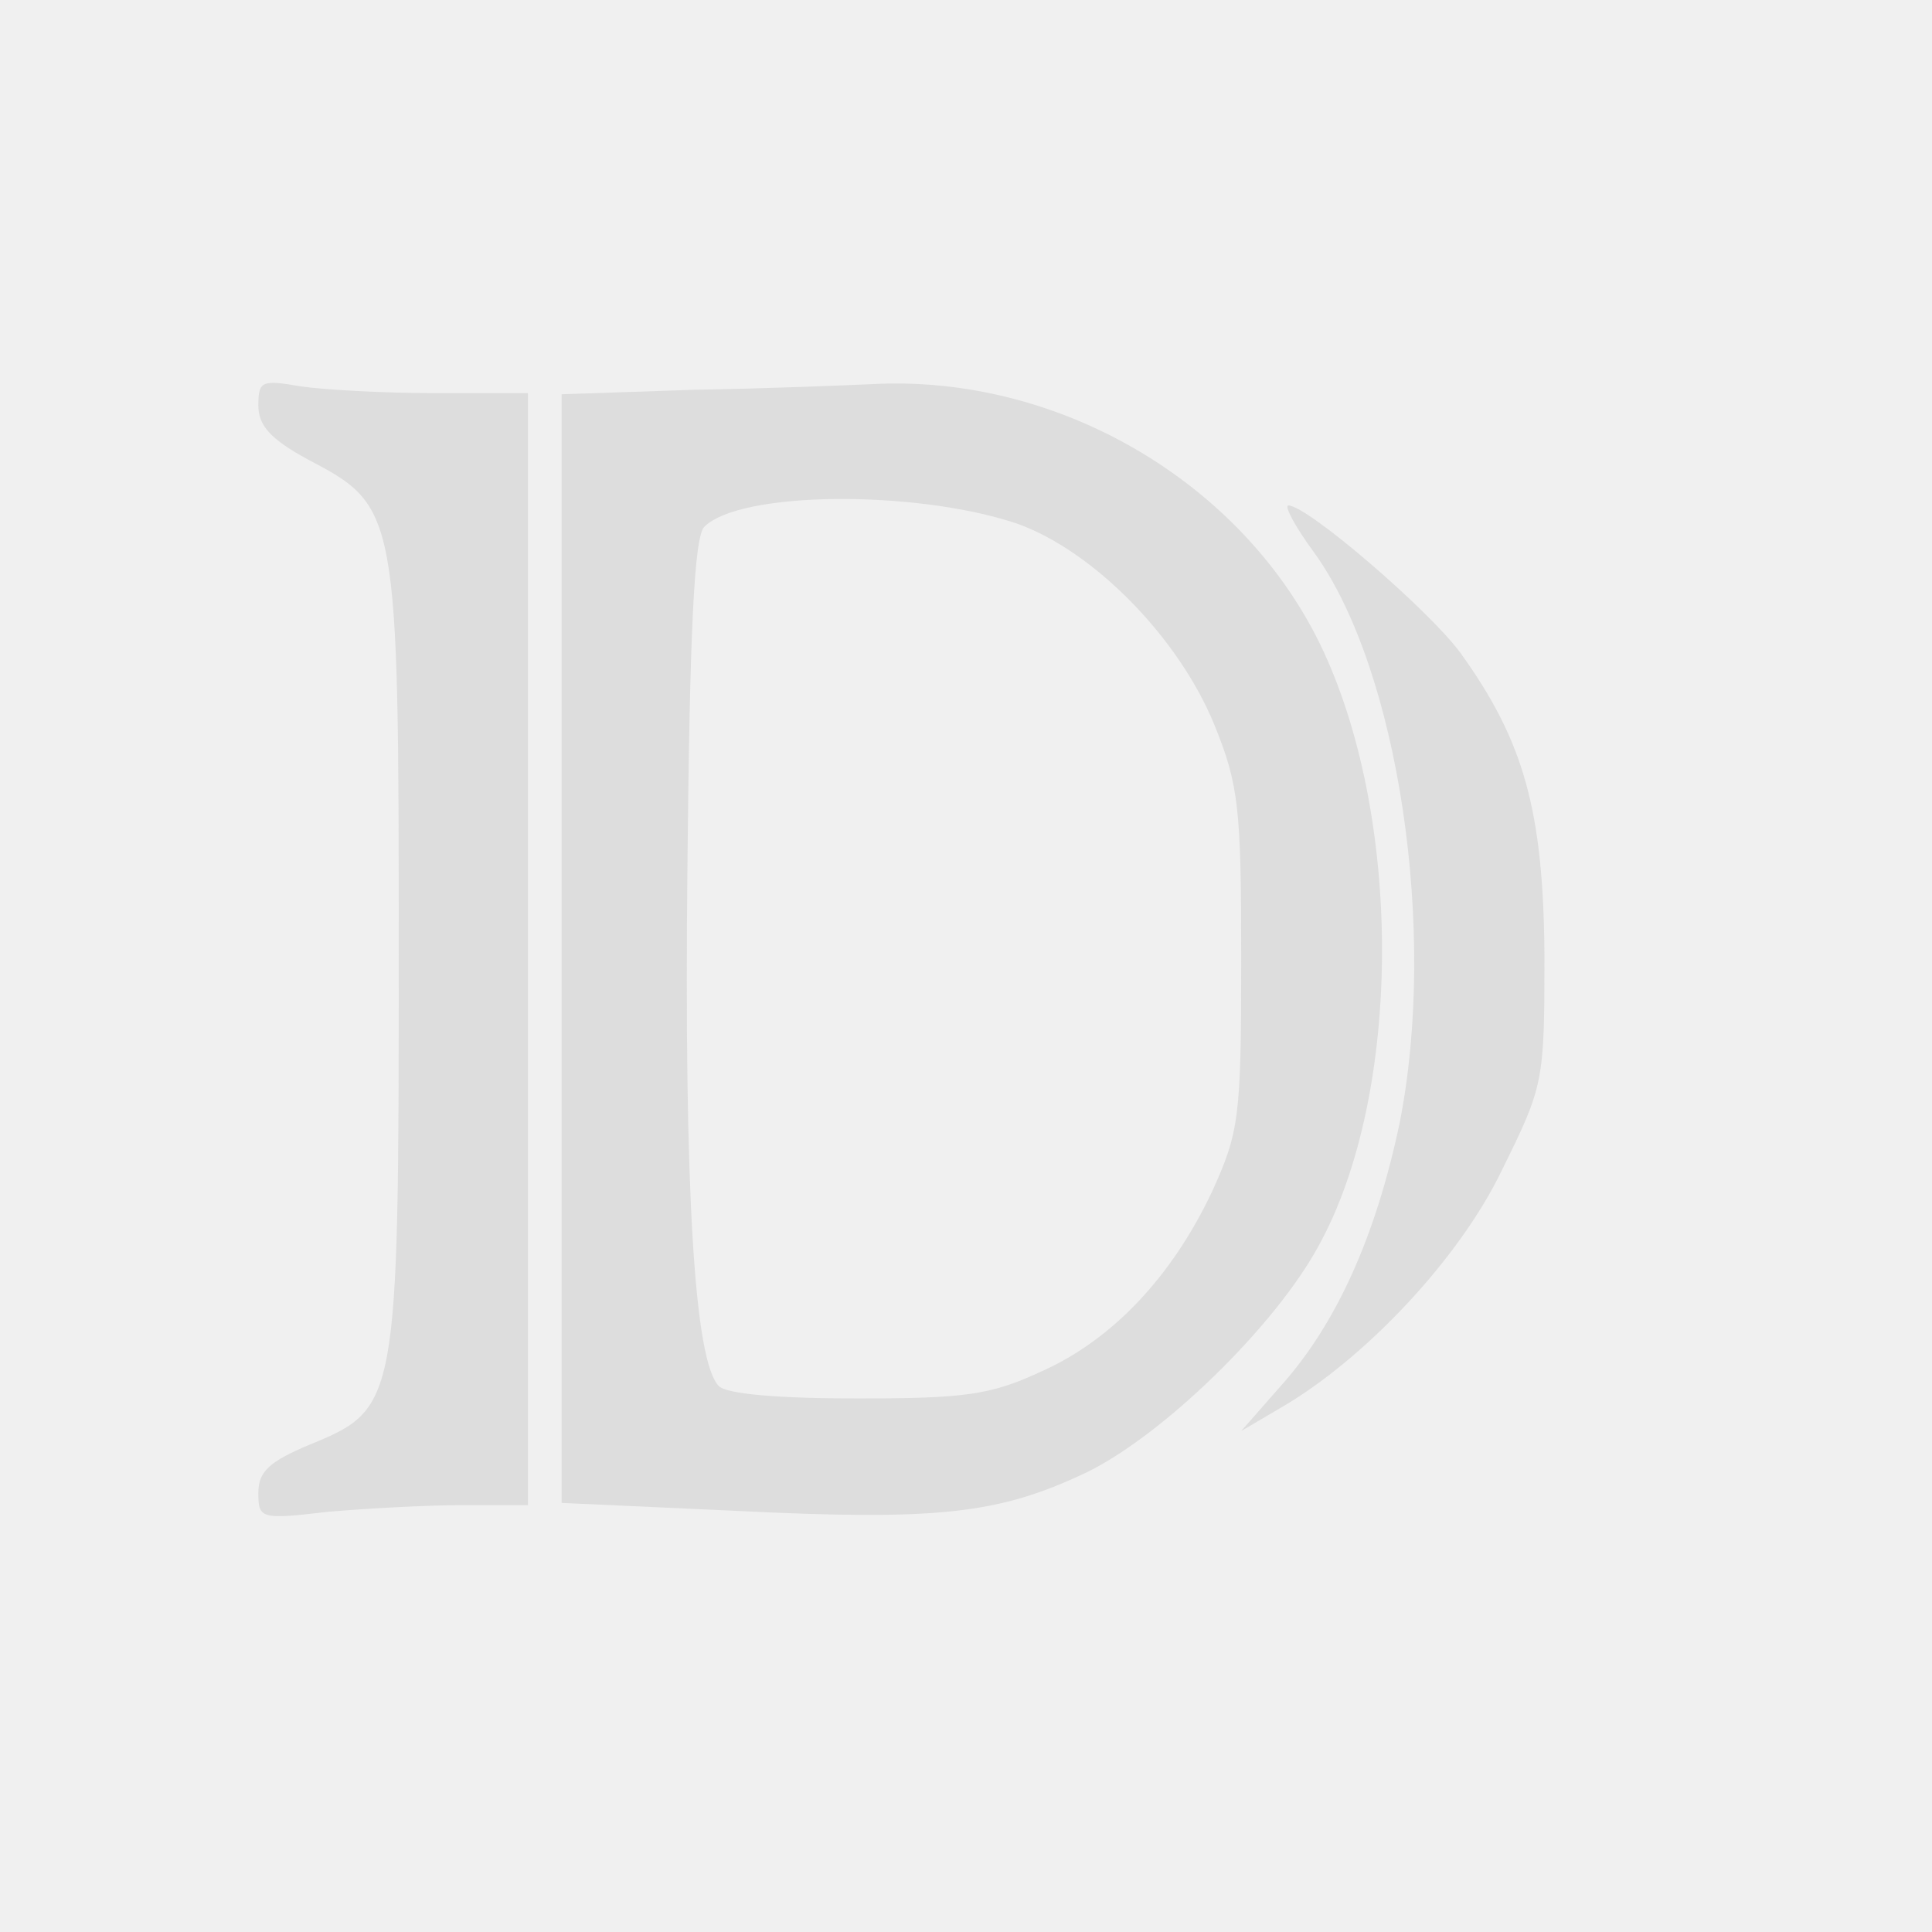
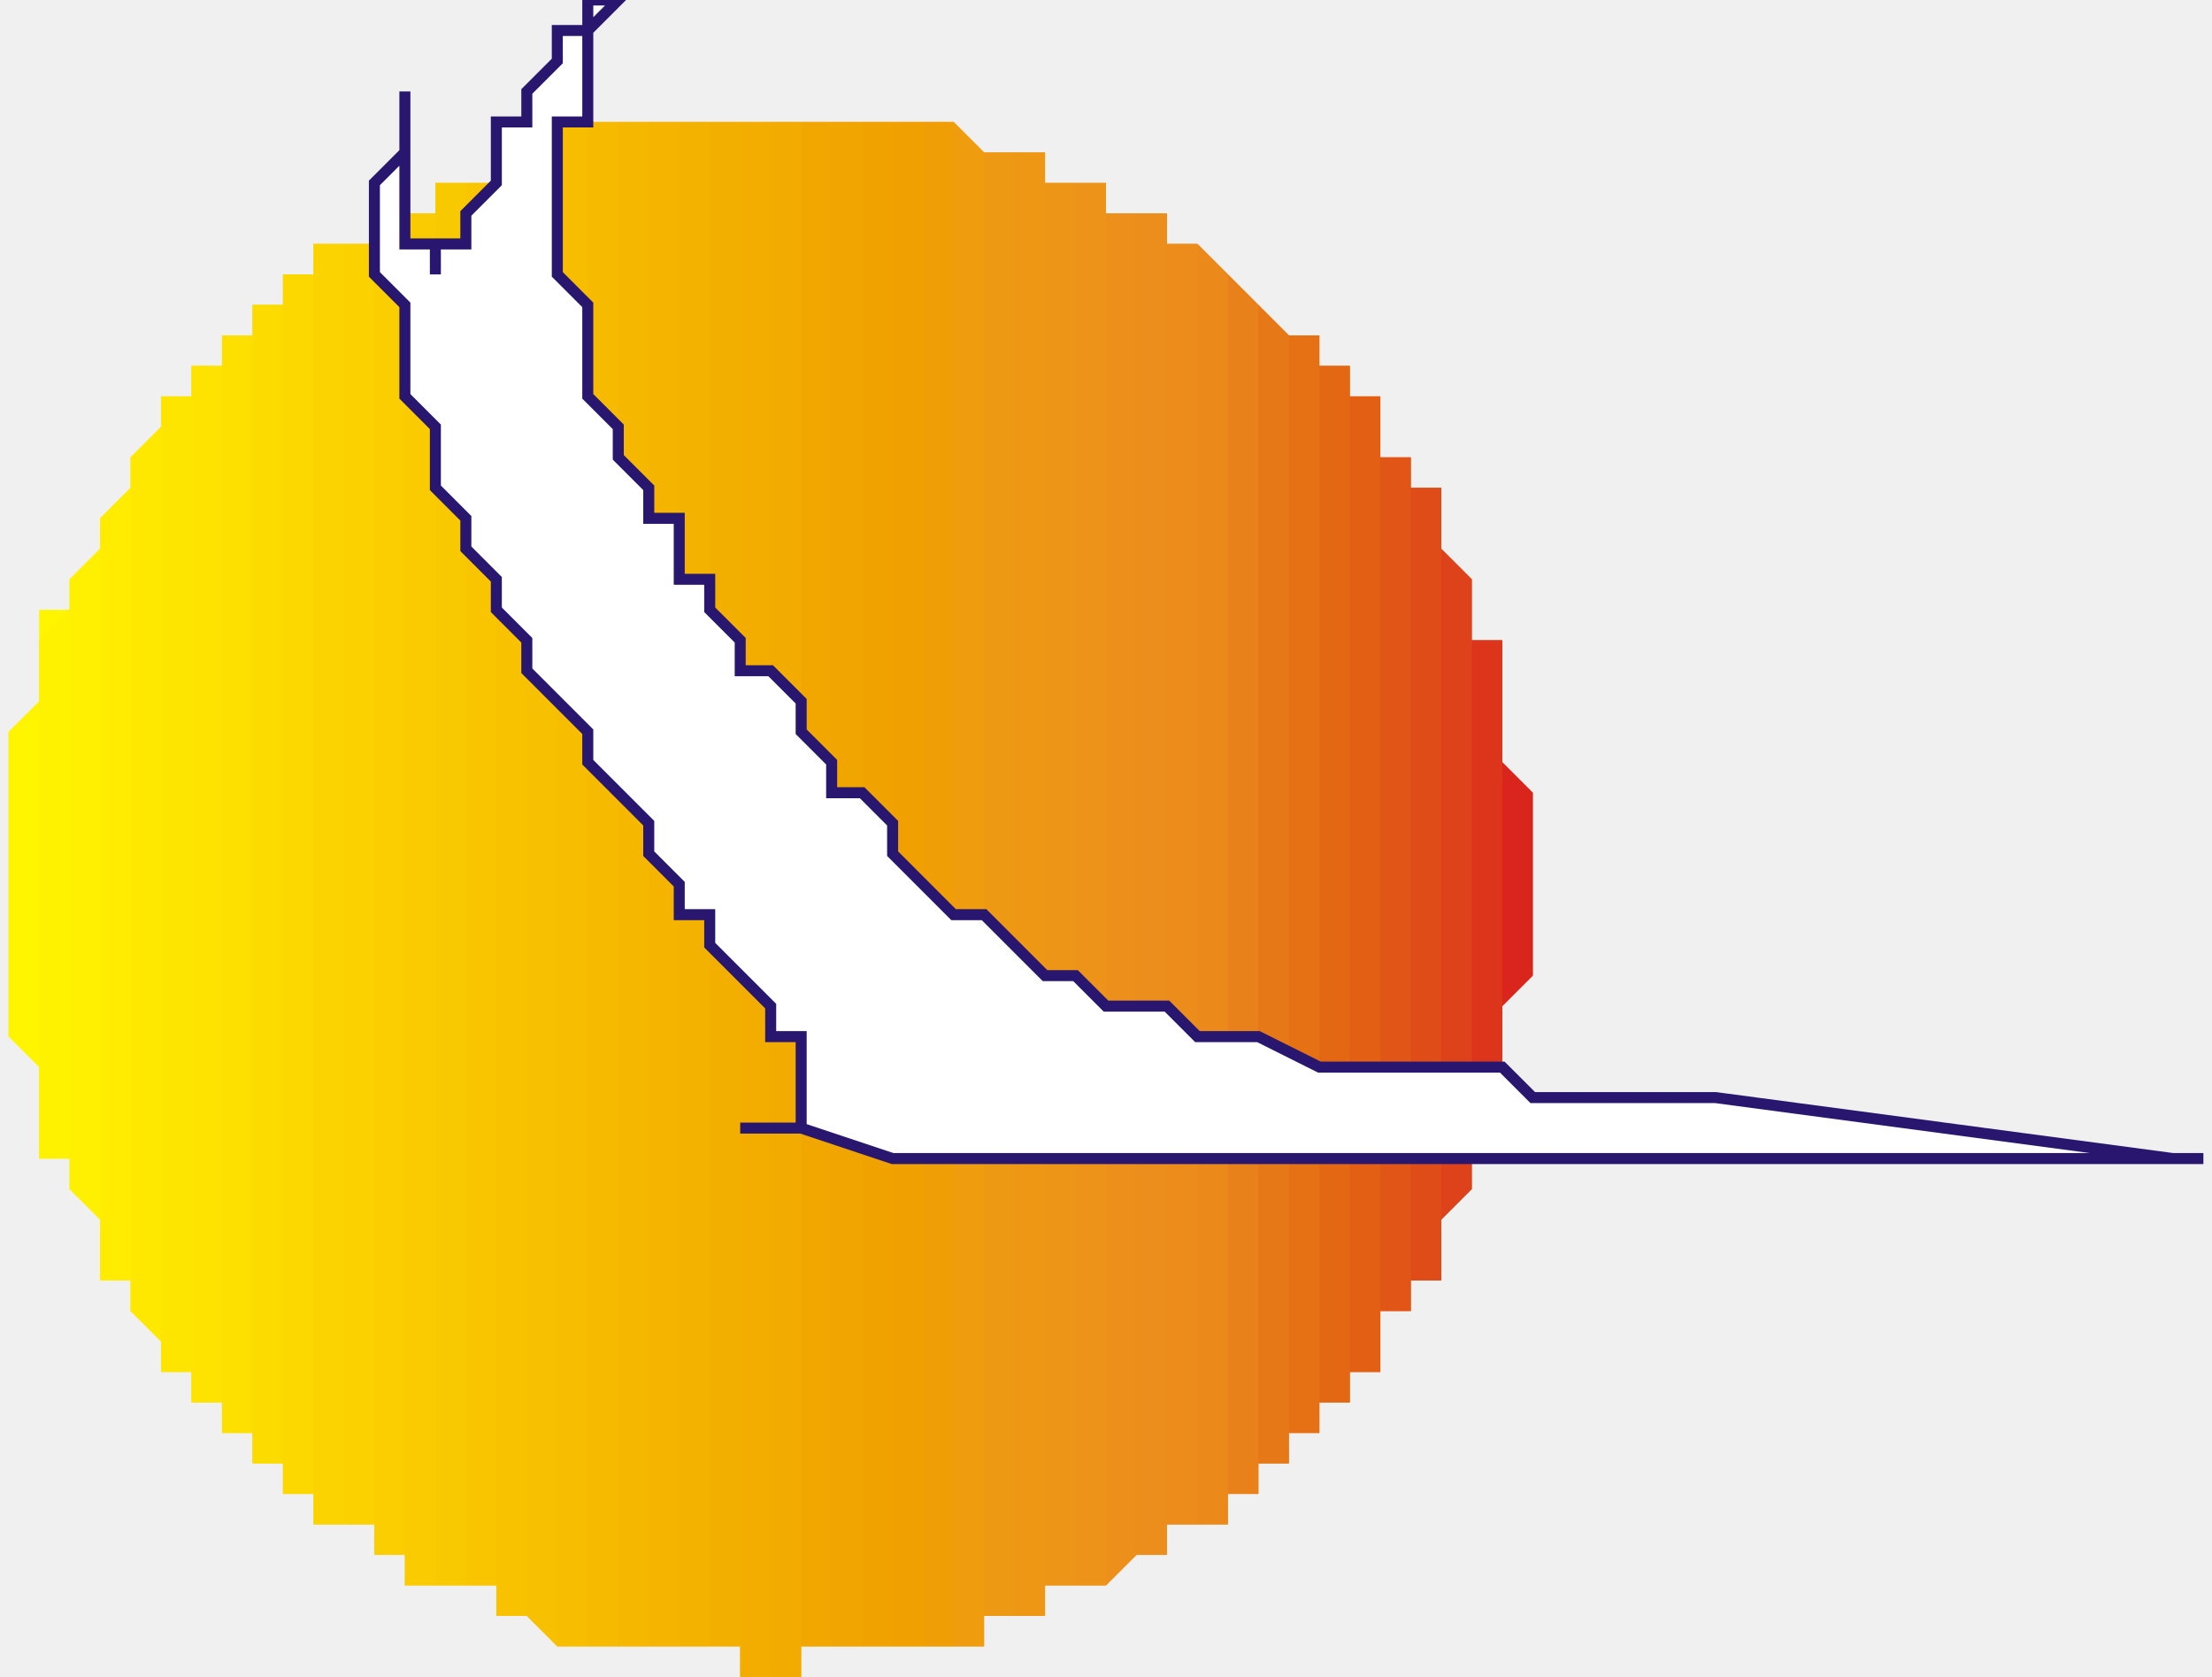
- <svg xmlns="http://www.w3.org/2000/svg" version="1.0" width="38pt" height="38pt" viewBox="0 0 172 172" preserveAspectRatio="xMidYMid meet">
-   <g transform="translate(0,172) scale(0.1,-0.1)" fill="#dddddd" stroke="none">
-     <path d="M230 1359 c0 -18 11 -30 44 -48 80 -42 81 -45 81 -441 0 -400 -1 -404 -79 -436 -36 -15 -46 -24 -46 -43 0 -23 2 -24 61 -17 34 3 88 6 120 6 l59 0 0 495 0 495 -82 0 c-46 0 -100 3 -120 6 -35 6 -38 5 -38 -17z" />
-     <path d="M618 1373 l-118 -4 0 -493 0 -494 154 -7 c181 -9 235 -3 313 34 68 33 168 130 207 202 75 136 75 384 1 536 -71 145 -234 240 -399 231 -23 -1 -94 -4 -158 -5z m287 -119 c68 -24 144 -101 176 -179 22 -54 24 -75 24 -210 0 -141 -2 -153 -26 -206 -36 -76 -89 -132 -152 -160 -45 -21 -68 -24 -164 -24 -71 0 -116 4 -123 11 -22 22 -31 175 -28 463 2 208 6 293 15 302 32 32 188 33 278 3z" />
-     <path d="M1170 1228 c75 -104 110 -337 76 -508 -21 -100 -56 -178 -105 -233 l-36 -41 34 20 c75 43 160 133 198 212 37 75 38 78 38 191 -1 129 -18 191 -75 270 -28 38 -136 131 -153 131 -4 0 6 -19 23 -42z" />
+ <svg xmlns="http://www.w3.org/2000/svg" xml:space="preserve" width="0.661in" height="0.501in" version="1.1" style="shape-rendering:geometricPrecision; text-rendering:geometricPrecision; image-rendering:optimizeQuality; fill-rule:evenodd; clip-rule:evenodd" viewBox="0 0 72 55">
+   <defs>
+     <style type="text/css">
+    
+     .str0 {stroke:#28166F;stroke-width:0.361}
+     .fil51 {fill:none}
+     .fil49 {fill:#DA251D}
+     .fil48 {fill:#DC351B}
+     .fil47 {fill:#DE421A}
+     .fil46 {fill:#DF4C18}
+     .fil45 {fill:#E15616}
+     .fil44 {fill:#E35F13}
+     .fil43 {fill:#E46813}
+     .fil42 {fill:#E67115}
+     .fil41 {fill:#E77817}
+     .fil40 {fill:#E9811A}
+     .fil39 {fill:#EB8A1B}
+     .fil38 {fill:#EB8C1B}
+     .fil37 {fill:#EC8E1C}
+     .fil36 {fill:#EC901B}
+     .fil35 {fill:#ED9319}
+     .fil34 {fill:#ED9517}
+     .fil33 {fill:#EE9715}
+     .fil32 {fill:#EE9913}
+     .fil31 {fill:#EF9C0F}
+     .fil30 {fill:#EF9E06}
+     .fil29 {fill:#F0A100}
+     .fil28 {fill:#F0A300}
+     .fil27 {fill:#F1A500}
+     .fil26 {fill:#F1A700}
+     .fil25 {fill:#F2AB00}
+     .fil24 {fill:#F3AD00}
+     .fil23 {fill:#F3AF00}
+     .fil22 {fill:#F4B200}
+     .fil21 {fill:#F5B400}
+     .fil20 {fill:#F5B700}
+     .fil19 {fill:#F6BA00}
+     .fil18 {fill:#F7BD00}
+     .fil17 {fill:#F7C000}
+     .fil16 {fill:#F8C200}
+     .fil15 {fill:#F8C500}
+     .fil14 {fill:#F9C900}
+     .fil13 {fill:#FACB00}
+     .fil12 {fill:#FACE00}
+     .fil11 {fill:#FBD100}
+     .fil10 {fill:#FBD400}
+     .fil9 {fill:#FCD800}
+     .fil8 {fill:#FCDB00}
+     .fil7 {fill:#FDDF00}
+     .fil6 {fill:#FEE200}
+     .fil5 {fill:#FEE500}
+     .fil4 {fill:#FEE800}
+     .fil3 {fill:#FFEC00}
+     .fil2 {fill:#FFEF00}
+     .fil1 {fill:#FFF200}
+     .fil0 {fill:#FFF500}
+     .fil50 {fill:white}
+    
+   </style>
+   </defs>
+   <g id="Layer_x0020_1">
+     <g id="_744005840">
+       <polygon class="fil0" points="1,22 1,36 1,36 1,35 1,35 1,34 0,34 0,34 0,33 0,33 0,32 0,32 0,32 0,31 0,30 0,30 0,30 0,29 0,29 0,28 0,28 0,27 0,27 0,26 0,26 0,25 0,25 0,25 0,24 1,24 1,23 1,23 1,22 " />
+       <polygon class="fil0" points="2,19 2,39 2,38 1,38 1,37 1,37 1,36 1,35 1,35 0,34 0,34 0,33 0,32 0,32 0,31 0,30 0,30 0,29 0,29 0,28 0,27 0,26 0,26 0,25 0,25 0,24 1,23 1,23 1,22 1,21 1,21 1,20 2,20 " />
+       <polygon class="fil1" points="1,36 1,22 1,21 1,21 2,20 2,20 2,19 3,18 3,18 3,17 3,41 3,41 3,40 2,39 2,39 2,38 1,38 1,37 " />
+       <polygon class="fil2" points="2,39 2,19 2,19 3,18 3,18 3,17 3,17 4,16 4,16 4,15 4,43 4,42 4,42 3,42 3,41 3,41 3,40 2,39 " />
+       <polygon class="fil3" points="3,41 3,17 3,17 4,16 4,16 4,16 4,15 4,15 5,14 5,14 5,44 5,44 4,43 4,43 4,43 4,42 4,42 3,42 " />
+       <polygon class="fil4" points="4,43 4,15 4,15 4,15 5,14 5,14 5,13 5,13 6,13 6,13 6,46 6,45 5,45 5,45 5,44 5,44 4,43 4,43 " />
+       <polygon class="fil5" points="5,44 5,14 5,13 5,13 6,13 6,13 6,12 6,12 7,12 7,12 7,47 7,46 6,46 6,46 6,46 6,45 5,45 5,45 " />
+       <polygon class="fil6" points="6,46 6,13 6,12 6,12 7,12 7,12 7,11 8,11 8,11 8,11 8,48 8,47 8,47 7,47 7,47 7,46 6,46 6,46 " />
+       <polygon class="fil7" points="7,47 7,12 7,11 8,11 8,11 8,11 8,10 8,10 9,10 9,10 9,48 9,48 8,48 8,48 8,48 8,47 8,47 7,47 " />
+       <polygon class="fil8" points="8,48 8,11 8,10 8,10 9,10 9,10 9,10 9,9 10,9 10,9 10,49 10,49 9,49 9,49 9,48 9,48 8,48 8,48 " />
+       <polygon class="fil9" points="9,48 9,10 9,10 9,9 10,9 10,9 10,9 10,8 11,8 11,8 11,50 11,50 10,50 10,50 10,49 10,49 9,49 9,49 " />
+       <polygon class="fil10" points="10,49 10,9 10,9 10,8 11,8 11,8 11,8 12,8 12,8 12,7 12,51 12,51 12,50 11,50 11,50 11,50 10,50 10,50 " />
+       <polygon class="fil11" points="11,50 11,8 11,8 12,8 12,8 12,7 12,7 12,7 13,7 13,7 13,51 13,51 12,51 12,51 12,51 12,51 12,50 11,50 " />
+       <polygon class="fil12" points="12,51 12,7 12,7 12,7 13,7 13,7 13,7 13,7 14,7 14,6 14,52 14,52 13,52 13,51 13,51 13,51 12,51 12,51 " />
+       <polygon class="fil13" points="13,51 13,7 13,7 13,7 14,7 14,6 14,6 14,6 15,6 15,6 15,52 15,52 14,52 14,52 14,52 14,52 13,52 13,51 " />
+       <polygon class="fil14" points="14,52 14,6 14,6 14,6 15,6 15,6 15,6 16,6 16,6 16,6 16,53 16,53 16,52 15,52 15,52 15,52 14,52 14,52 " />
+       <polygon class="fil15" points="15,52 15,6 15,6 16,6 16,6 16,6 16,6 17,5 17,5 17,5 17,53 17,53 17,53 16,53 16,53 16,53 16,52 15,52 " />
+       <polygon class="fil16" points="16,53 16,6 16,6 17,5 17,5 17,5 17,5 17,5 18,5 18,5 18,54 18,54 17,53 17,53 17,53 17,53 17,53 16,53 " />
+       <polygon class="fil17" points="17,53 17,5 17,5 17,5 18,5 18,5 18,5 18,4 19,4 19,4 19,54 19,54 18,54 18,54 18,54 18,54 17,53 17,53 " />
+       <polygon class="fil18" points="18,54 18,5 18,5 18,4 19,4 19,4 19,4 19,4 20,4 20,4 20,54 20,54 19,54 19,54 19,54 19,54 18,54 18,54 " />
+       <polygon class="fil19" points="19,54 19,4 19,4 19,4 20,4 20,4 20,4 21,4 21,4 21,4 21,54 21,54 21,54 20,54 20,54 20,54 19,54 19,54 " />
+       <polygon class="fil20" points="20,54 20,4 20,4 21,4 21,4 21,4 21,4 21,4 22,4 22,4 22,54 22,54 21,54 21,54 21,54 21,54 21,54 20,54 " />
+       <polygon class="fil21" points="21,54 21,4 21,4 21,4 22,4 22,4 22,4 22,4 23,4 23,4 23,54 23,54 22,54 22,54 22,54 22,54 21,54 21,54 " />
+       <polygon class="fil22" points="22,54 22,4 22,4 22,4 23,4 23,4 23,4 23,4 24,4 24,4 24,55 24,54 23,54 23,54 23,54 23,54 22,54 22,54 " />
+       <polygon class="fil23" points="23,54 23,4 23,4 23,4 24,4 24,4 24,4 25,4 25,4 25,4 25,55 25,55 25,55 24,55 24,55 24,54 23,54 23,54 " />
+       <polygon class="fil24" points="24,55 24,4 24,4 25,4 25,4 25,4 25,4 25,4 26,4 26,4 26,55 26,55 25,55 25,55 25,55 25,55 25,55 24,55 " />
+       <polygon class="fil25" points="25,55 25,4 25,4 25,4 26,4 26,4 26,4 26,4 27,4 27,4 27,54 27,54 26,54 26,54 26,55 26,55 25,55 25,55 " />
+       <polygon class="fil26" points="26,55 26,4 26,4 26,4 27,4 27,4 27,4 27,4 28,4 28,4 28,54 28,54 27,54 27,54 27,54 27,54 26,54 26,54 " />
+       <polygon class="fil27" points="27,54 27,4 27,4 27,4 28,4 28,4 28,4 29,4 29,4 29,4 29,54 29,54 29,54 28,54 28,54 28,54 27,54 27,54 " />
+       <polygon class="fil28" points="28,54 28,4 28,4 29,4 29,4 29,4 29,4 29,4 30,4 30,4 30,54 30,54 29,54 29,54 29,54 29,54 29,54 28,54 " />
+       <polygon class="fil29" points="29,54 29,4 29,4 29,4 30,4 30,4 30,4 30,4 31,4 31,4 31,54 31,54 30,54 30,54 30,54 30,54 29,54 29,54 " />
+       <polygon class="fil30" points="30,54 30,4 30,4 30,4 31,4 31,4 31,4 31,4 32,5 32,5 32,54 32,54 31,54 31,54 31,54 31,54 30,54 30,54 " />
+       <polygon class="fil31" points="31,54 31,4 31,4 31,4 32,5 32,5 32,5 32,5 32,5 33,5 33,53 32,53 32,53 32,54 32,54 32,54 31,54 31,54 " />
+       <polygon class="fil32" points="32,54 32,5 32,5 32,5 33,5 33,5 33,5 34,5 34,6 34,6 34,53 34,53 34,53 33,53 33,53 33,53 32,53 32,54 " />
+       <polygon class="fil33" points="33,53 33,5 33,5 34,5 34,6 34,6 34,6 34,6 35,6 35,6 35,52 35,52 34,52 34,53 34,53 34,53 34,53 33,53 " />
+       <polygon class="fil34" points="34,53 34,6 34,6 34,6 35,6 35,6 35,6 35,6 36,6 36,6 36,52 36,52 35,52 35,52 35,52 35,52 34,52 34,53 " />
+       <polygon class="fil35" points="35,52 35,6 35,6 35,6 36,6 36,6 36,7 36,7 37,7 37,7 37,51 37,51 36,52 36,52 36,52 36,52 35,52 35,52 " />
+       <polygon class="fil36" points="36,52 36,6 36,7 36,7 37,7 37,7 37,7 38,7 38,7 38,7 38,51 38,51 38,51 37,51 37,51 37,51 36,52 36,52 " />
+       <polygon class="fil37" points="37,51 37,7 37,7 38,7 38,7 38,7 38,8 38,8 39,8 39,8 39,50 39,50 38,50 38,51 38,51 38,51 38,51 37,51 " />
+       <polygon class="fil38" points="38,51 38,7 38,8 38,8 39,8 39,8 39,8 39,8 40,9 40,9 40,49 40,50 39,50 39,50 39,50 39,50 38,50 38,51 " />
+       <polygon class="fil39" points="39,50 39,8 39,8 39,8 40,9 40,9 40,9 40,9 41,10 41,10 41,48 41,49 40,49 40,49 40,49 40,50 39,50 39,50 " />
+       <polygon class="fil40" points="40,49 40,9 40,9 40,9 41,10 41,10 41,10 41,10 41,10 42,11 42,48 41,48 41,48 41,48 41,48 41,49 40,49 40,49 " />
+       <polygon class="fil41" points="41,48 41,10 41,10 41,10 41,10 42,11 42,11 42,11 43,11 43,12 43,47 43,47 42,47 42,47 42,48 41,48 41,48 41,48 " />
+       <polygon class="fil42" points="42,48 42,11 42,11 42,11 43,11 43,12 43,12 43,12 44,12 44,13 44,46 44,46 43,46 43,46 43,47 43,47 42,47 42,47 " />
+       <polygon class="fil43" points="43,47 43,12 43,12 43,12 44,12 44,13 44,13 44,13 45,13 45,14 45,44 45,45 44,45 44,45 44,46 44,46 43,46 43,46 " />
+       <polygon class="fil44" points="44,46 44,13 44,13 44,13 45,13 45,14 45,14 45,15 45,15 46,15 46,43 45,43 45,43 45,44 45,44 45,45 44,45 44,45 " />
+       <polygon class="fil45" points="45,44 45,14 45,14 45,15 46,15 46,16 46,16 47,16 47,17 47,17 47,41 47,42 47,42 46,42 46,43 46,43 45,43 45,44 " />
+       <polygon class="fil46" points="46,43 46,15 46,16 47,16 47,17 47,17 47,18 47,18 48,19 48,19 48,39 48,39 47,40 47,41 47,41 47,42 47,42 46,42 " />
+       <polygon class="fil47" points="47,41 47,17 47,18 47,18 48,19 48,20 48,20 48,21 49,21 49,22 49,36 49,37 48,38 48,38 48,39 48,39 47,40 47,41 " />
+       <polygon class="fil48" points="48,39 48,19 48,20 48,20 48,21 49,21 49,22 49,23 49,23 49,24 49,25 49,25 50,26 50,26 50,27 50,28 50,29 50,29 50,30 50,30 50,31 50,32 50,32 49,33 49,34 49,34 49,35 49,35 49,36 49,37 48,37 48,38 48,38 " />
+       <polygon class="fil49" points="49,36 49,22 49,22 49,23 49,23 49,24 49,24 49,25 49,25 49,25 50,26 50,26 50,27 50,27 50,28 50,28 50,29 50,29 50,30 50,30 50,30 50,31 50,32 50,32 50,32 49,33 49,33 49,34 49,34 49,34 49,35 49,35 49,36 " />
+       <polygon class="fil50" points="20,0 19,0 19,1 18,1 18,2 18,2 17,3 17,3 17,4 16,4 16,5 16,5 16,6 15,7 15,8 14,8 14,8 14,8 14,8 14,9 14,9 14,9 14,8 13,8 13,8 13,8 13,7 13,6 13,6 13,4 13,3 13,4 13,5 12,6 12,7 12,8 12,9 13,10 13,11 13,12 13,13 14,14 14,15 14,16 15,17 15,18 16,19 16,20 17,21 17,22 18,23 19,24 19,25 20,26 21,27 21,28 22,29 22,30 23,30 23,31 24,32 25,33 25,33 25,34 26,34 26,34 26,34 26,35 26,35 26,35 26,35 26,35 26,35 26,35 26,35 26,35 26,36 26,36 26,36 26,36 26,36 26,36 26,37 26,37 25,37 25,37 25,37 25,37 25,37 24,37 24,37 26,37 29,38 31,38 33,38 35,38 38,38 40,38 43,38 45,38 47,38 50,38 52,38 54,38 57,38 59,38 62,38 62,38 63,38 64,38 64,38 65,38 66,38 67,38 69,38 69,38 70,38 71,38 71,38 72,38 72,38 72,38 72,38 72,38 72,38 72,38 71,38 56,36 55,36 54,36 52,36 51,36 50,36 49,35 48,35 47,35 46,35 45,35 44,35 43,35 41,34 40,34 40,34 39,34 38,33 36,33 35,32 35,32 34,32 33,31 32,30 31,30 30,29 30,29 29,28 29,27 28,26 27,26 27,25 26,24 26,23 25,22 24,22 24,21 23,20 23,19 22,19 22,17 21,17 21,16 20,15 20,14 19,13 19,12 19,12 19,11 19,10 18,9 18,8 18,7 18,6 18,6 18,4 19,4 19,3 19,2 19,1 " />
+       <polygon class="fil51 str0" points="20,0 19,0 19,1 18,1 18,2 18,2 17,3 17,3 17,4 16,4 16,5 16,5 16,6 15,7 15,8 14,8 14,8 14,8 14,8 14,9 14,9 14,9 14,8 13,8 13,8 13,8 13,7 13,6 13,6 13,4 13,3 13,4 13,5 12,6 12,7 12,8 12,9 13,10 13,11 13,12 13,13 14,14 14,15 14,16 15,17 15,18 16,19 16,20 17,21 17,22 18,23 19,24 19,25 20,26 21,27 21,28 22,29 22,30 23,30 23,31 24,32 25,33 25,33 25,34 26,34 26,34 26,34 26,35 26,35 26,35 26,35 26,35 26,35 26,35 26,35 26,35 26,36 26,36 26,36 26,36 26,36 26,36 26,37 26,37 25,37 25,37 25,37 25,37 25,37 24,37 24,37 26,37 29,38 31,38 33,38 35,38 38,38 40,38 43,38 45,38 47,38 50,38 52,38 54,38 57,38 59,38 62,38 62,38 63,38 64,38 64,38 65,38 66,38 67,38 69,38 69,38 70,38 71,38 71,38 72,38 72,38 72,38 72,38 72,38 72,38 72,38 71,38 56,36 55,36 54,36 52,36 51,36 50,36 49,35 48,35 47,35 46,35 45,35 44,35 43,35 41,34 40,34 40,34 39,34 38,33 36,33 35,32 35,32 34,32 33,31 32,30 31,30 30,29 30,29 29,28 29,27 28,26 27,26 27,25 26,24 26,23 25,22 24,22 24,21 23,20 23,19 22,19 22,17 21,17 21,16 20,15 20,14 19,13 19,12 19,12 19,11 19,10 18,9 18,8 18,7 18,6 18,6 18,4 19,4 19,3 19,2 19,1 " />
+     </g>
  </g>
</svg>
